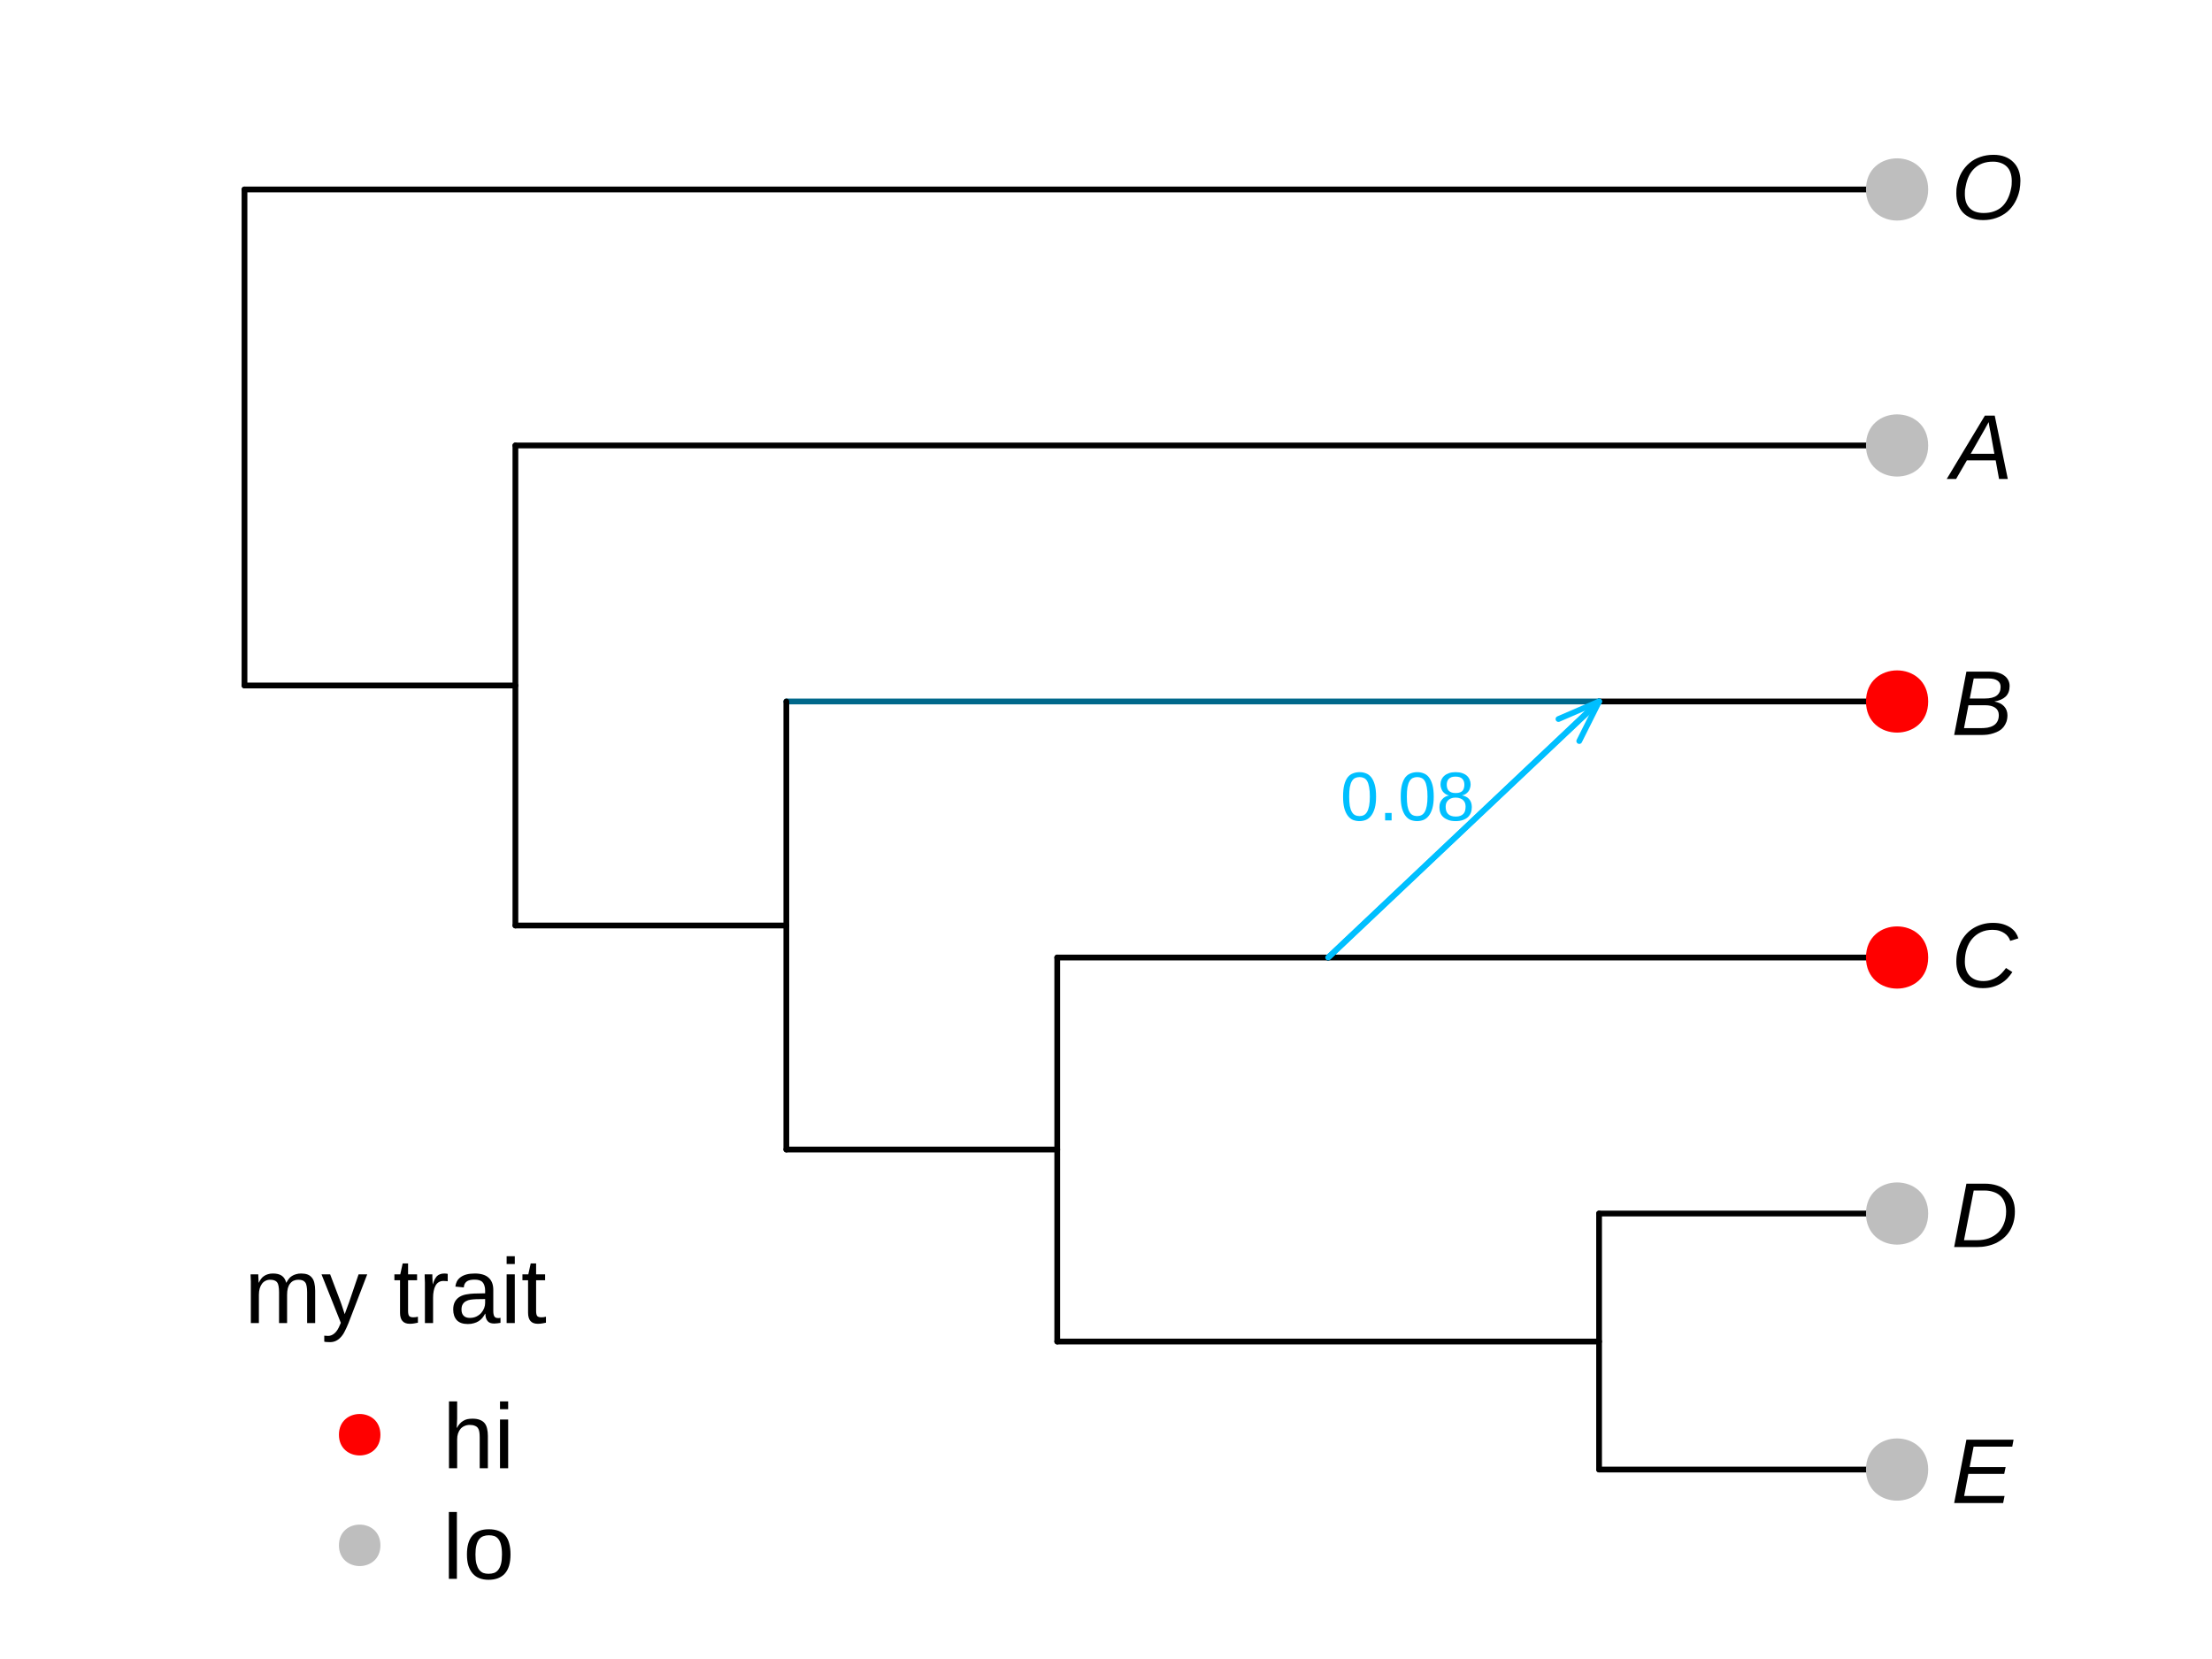
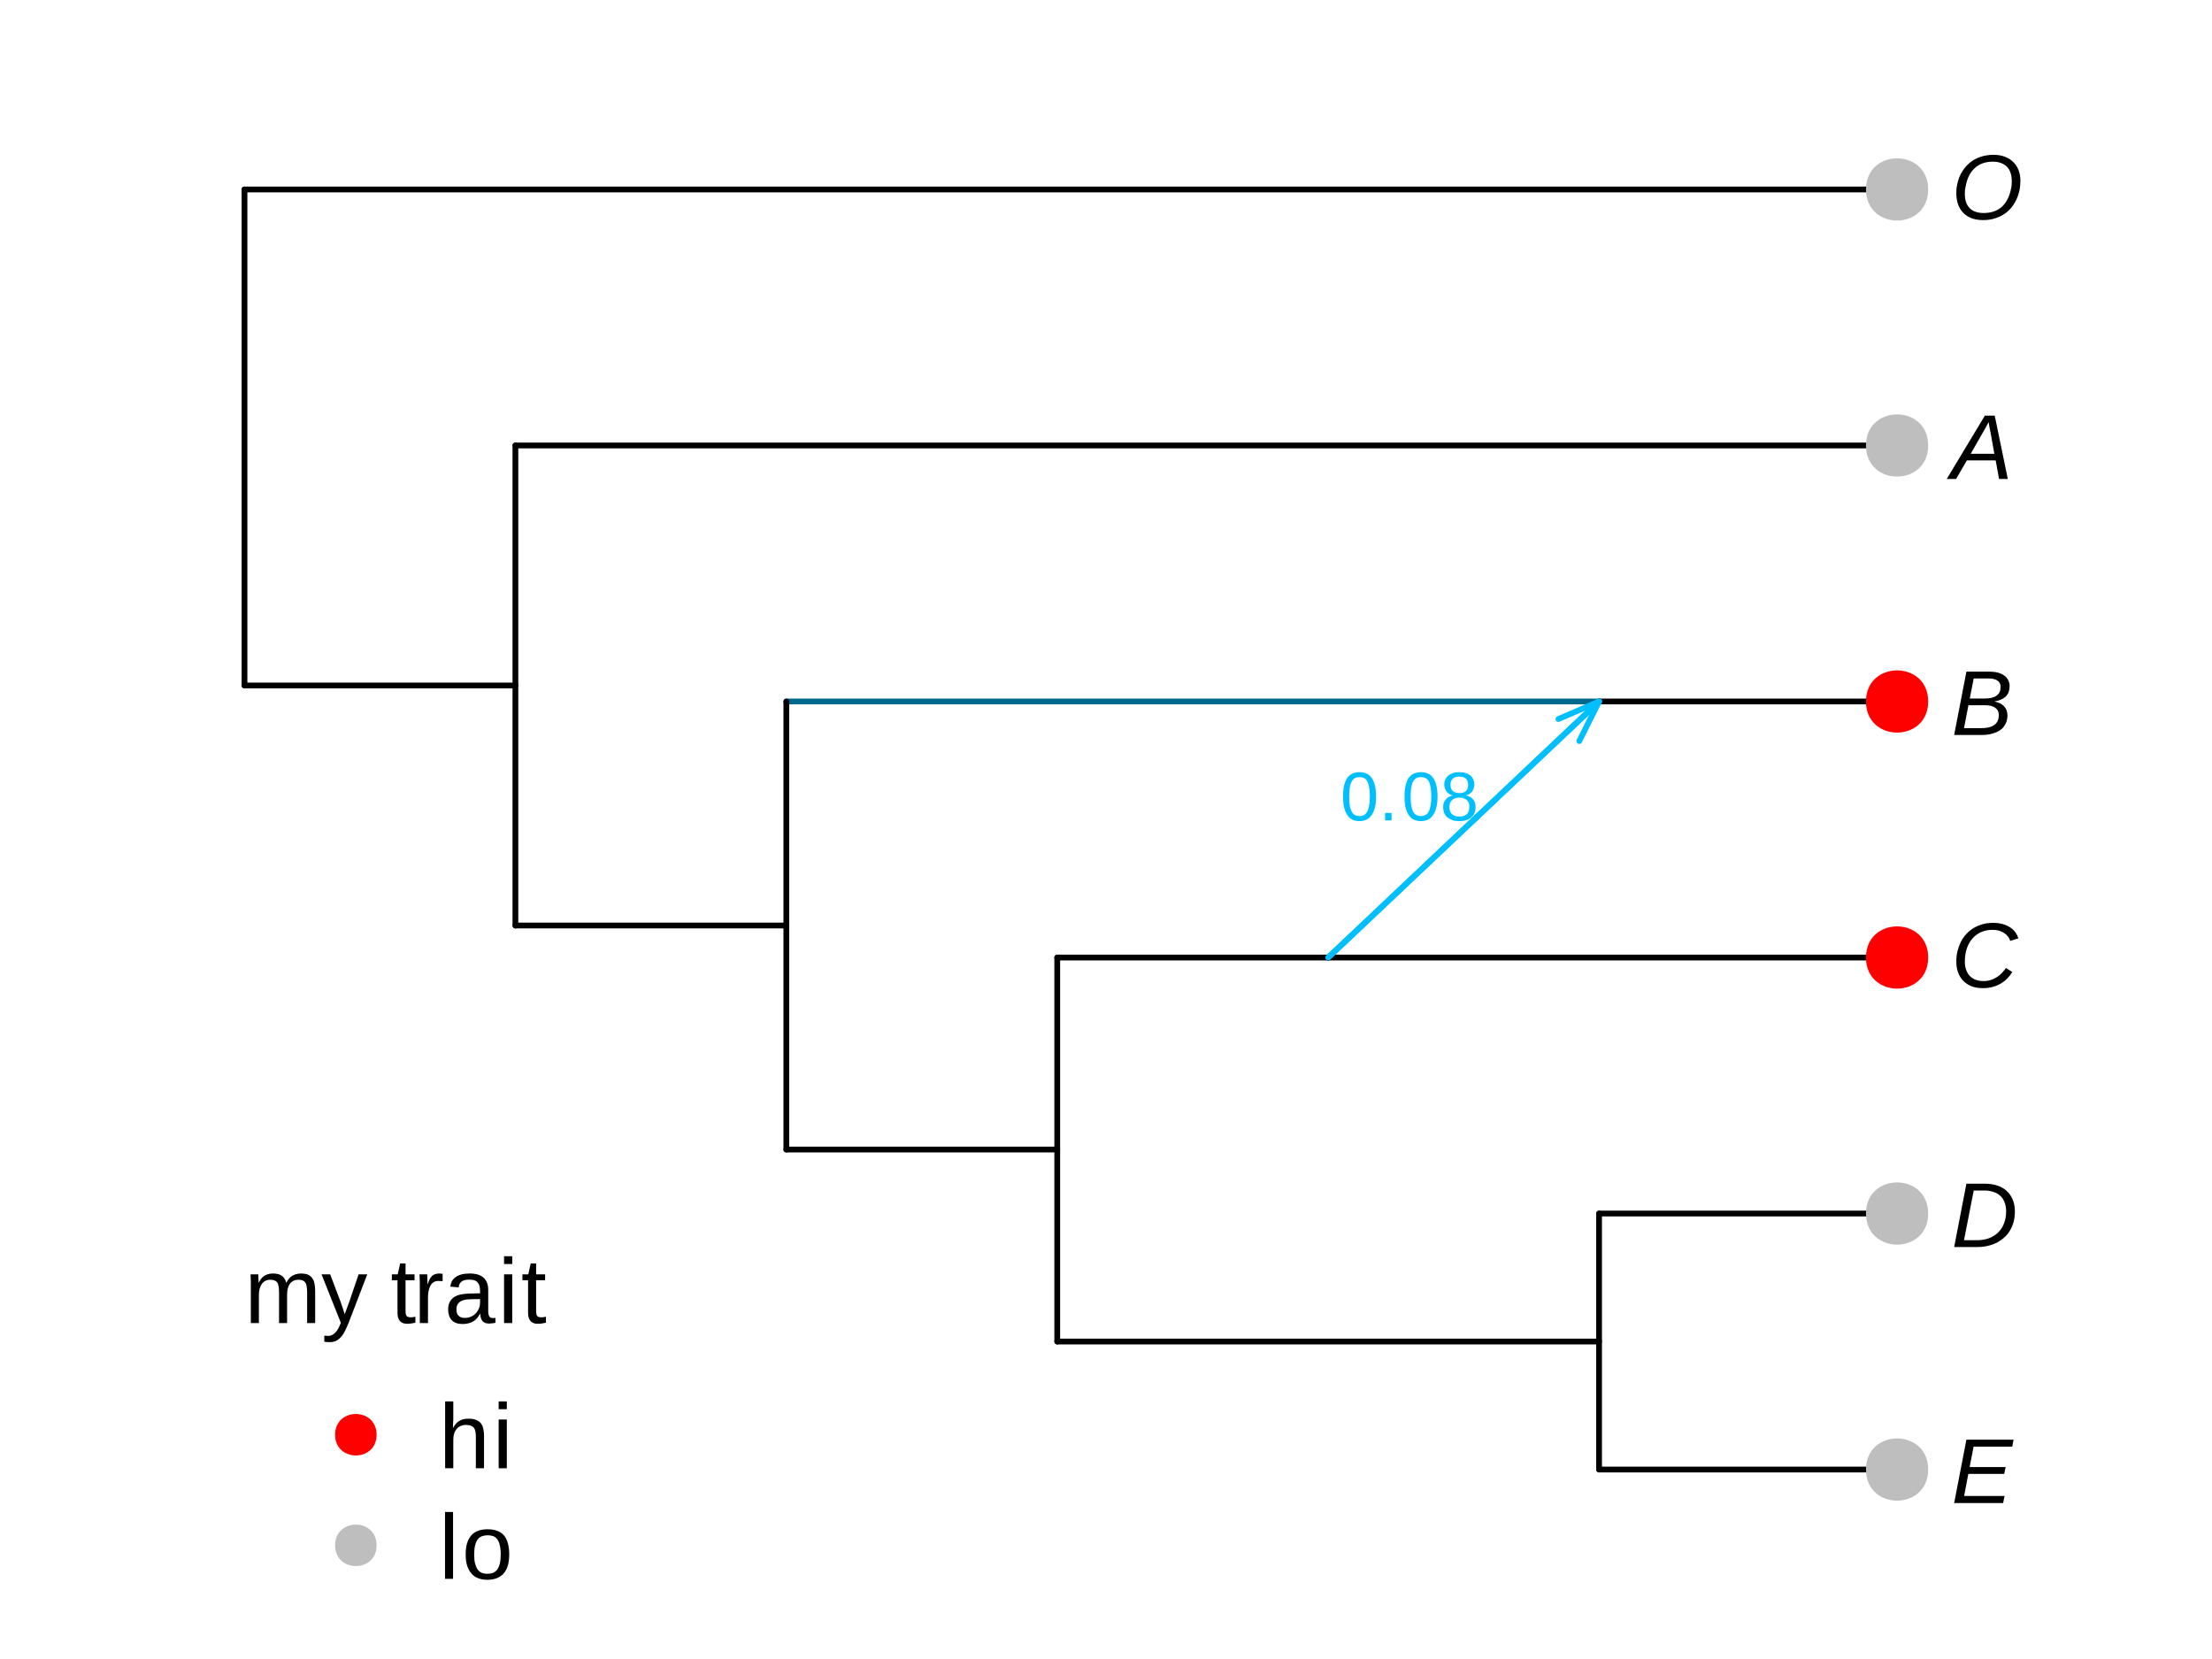
<svg xmlns="http://www.w3.org/2000/svg" xmlns:xlink="http://www.w3.org/1999/xlink" width="288pt" height="216pt" viewBox="0 0 288 216" version="1.1">
  <defs>
    <g>
      <symbol overflow="visible" id="glyph0-0">
        <path style="stroke:none;" d="M 0.406 0 L 0.406 -8 L 3.594 -8 L 3.594 0 Z M 0.797 -0.406 L 3.188 -0.406 L 3.188 -7.594 L 0.797 -7.594 Z M 0.797 -0.406 " />
      </symbol>
      <symbol overflow="visible" id="glyph0-1">
        <path style="stroke:none;" d="M 5.5 -8.375 C 6.062 -8.375 6.555 -8.289 6.984 -8.125 C 7.422 -7.957 7.785 -7.723 8.078 -7.422 C 8.379 -7.129 8.609 -6.773 8.766 -6.359 C 8.922 -5.941 9 -5.484 9 -4.984 C 9 -4.797 8.988 -4.598 8.969 -4.391 C 8.945 -4.18 8.922 -3.984 8.891 -3.797 C 8.766 -3.203 8.562 -2.66 8.281 -2.172 C 8.008 -1.691 7.672 -1.281 7.266 -0.938 C 6.859 -0.602 6.391 -0.344 5.859 -0.156 C 5.336 0.031 4.77 0.125 4.156 0.125 C 3.57 0.125 3.062 0.039 2.625 -0.125 C 2.188 -0.301 1.82 -0.539 1.531 -0.844 C 1.238 -1.156 1.02 -1.523 0.875 -1.953 C 0.727 -2.379 0.656 -2.848 0.656 -3.359 C 0.656 -3.535 0.66 -3.719 0.672 -3.906 C 0.691 -4.094 0.723 -4.285 0.766 -4.484 C 0.879 -5.066 1.07 -5.598 1.344 -6.078 C 1.625 -6.555 1.969 -6.969 2.375 -7.312 C 2.781 -7.656 3.242 -7.914 3.766 -8.094 C 4.297 -8.281 4.875 -8.375 5.5 -8.375 Z M 5.438 -7.484 C 4.926 -7.484 4.473 -7.41 4.078 -7.266 C 3.68 -7.117 3.332 -6.906 3.031 -6.625 C 2.738 -6.352 2.492 -6.02 2.297 -5.625 C 2.109 -5.238 1.969 -4.797 1.875 -4.297 C 1.832 -4.117 1.801 -3.945 1.781 -3.781 C 1.77 -3.613 1.766 -3.453 1.766 -3.297 C 1.766 -2.879 1.816 -2.516 1.922 -2.203 C 2.035 -1.891 2.195 -1.629 2.406 -1.422 C 2.613 -1.211 2.867 -1.055 3.172 -0.953 C 3.484 -0.848 3.828 -0.797 4.203 -0.797 C 4.723 -0.797 5.18 -0.867 5.578 -1.016 C 5.984 -1.16 6.332 -1.367 6.625 -1.641 C 6.914 -1.922 7.156 -2.254 7.344 -2.641 C 7.539 -3.035 7.688 -3.477 7.781 -3.969 C 7.82 -4.133 7.848 -4.301 7.859 -4.469 C 7.867 -4.645 7.875 -4.812 7.875 -4.969 C 7.875 -5.383 7.816 -5.75 7.703 -6.062 C 7.598 -6.375 7.438 -6.633 7.219 -6.844 C 7.008 -7.051 6.754 -7.207 6.453 -7.312 C 6.148 -7.426 5.812 -7.484 5.438 -7.484 Z M 5.438 -7.484 " />
      </symbol>
      <symbol overflow="visible" id="glyph0-2">
        <path style="stroke:none;" d="M 6.219 0 L 5.781 -2.422 L 2.031 -2.422 L 0.625 0 L -0.594 0 L 4.375 -8.25 L 5.656 -8.25 L 7.359 0 Z M 5.109 -6.062 C 5.078 -6.219 5.047 -6.367 5.016 -6.516 C 4.984 -6.672 4.957 -6.812 4.938 -6.938 C 4.914 -7.07 4.898 -7.18 4.891 -7.266 C 4.879 -7.348 4.867 -7.395 4.859 -7.406 C 4.859 -7.395 4.832 -7.344 4.781 -7.25 C 4.738 -7.164 4.68 -7.062 4.609 -6.938 C 4.535 -6.812 4.457 -6.672 4.375 -6.516 C 4.289 -6.359 4.203 -6.203 4.109 -6.047 L 2.531 -3.281 L 5.609 -3.281 Z M 5.109 -6.062 " />
      </symbol>
      <symbol overflow="visible" id="glyph0-3">
        <path style="stroke:none;" d="M 1.969 -8.25 L 4.953 -8.25 C 5.359 -8.25 5.723 -8.207 6.047 -8.125 C 6.379 -8.039 6.656 -7.914 6.875 -7.75 C 7.102 -7.594 7.281 -7.395 7.406 -7.156 C 7.531 -6.926 7.594 -6.664 7.594 -6.375 C 7.594 -5.801 7.426 -5.348 7.094 -5.016 C 6.758 -4.691 6.266 -4.473 5.609 -4.359 C 5.891 -4.305 6.133 -4.227 6.344 -4.125 C 6.551 -4.02 6.727 -3.891 6.875 -3.734 C 7.02 -3.578 7.129 -3.398 7.203 -3.203 C 7.273 -3.004 7.312 -2.797 7.312 -2.578 C 7.312 -2.254 7.266 -1.961 7.172 -1.703 C 7.078 -1.453 6.953 -1.227 6.797 -1.031 C 6.641 -0.844 6.453 -0.68 6.234 -0.547 C 6.016 -0.422 5.773 -0.316 5.516 -0.234 C 5.266 -0.148 5 -0.086 4.719 -0.047 C 4.438 -0.016 4.148 0 3.859 0 L 0.375 0 Z M 2.406 -4.75 L 4.344 -4.75 C 5.051 -4.75 5.57 -4.875 5.906 -5.125 C 6.25 -5.383 6.422 -5.766 6.422 -6.266 C 6.422 -6.629 6.285 -6.898 6.016 -7.078 C 5.754 -7.266 5.367 -7.359 4.859 -7.359 L 2.922 -7.359 Z M 1.656 -0.891 L 3.812 -0.891 C 4.113 -0.891 4.41 -0.91 4.703 -0.953 C 4.992 -1.004 5.25 -1.094 5.469 -1.219 C 5.688 -1.344 5.859 -1.516 5.984 -1.734 C 6.117 -1.953 6.188 -2.238 6.188 -2.594 C 6.188 -3.008 6.031 -3.328 5.719 -3.547 C 5.406 -3.766 4.961 -3.875 4.391 -3.875 L 2.234 -3.875 Z M 1.656 -0.891 " />
      </symbol>
      <symbol overflow="visible" id="glyph0-4">
        <path style="stroke:none;" d="M 7.953 -1.969 C 7.766 -1.688 7.551 -1.414 7.312 -1.156 C 7.07 -0.906 6.797 -0.688 6.484 -0.5 C 6.18 -0.312 5.832 -0.16 5.438 -0.047 C 5.051 0.066 4.609 0.125 4.109 0.125 C 3.523 0.125 3.016 0.035 2.578 -0.141 C 2.148 -0.328 1.789 -0.578 1.5 -0.891 C 1.219 -1.203 1.004 -1.566 0.859 -1.984 C 0.723 -2.398 0.656 -2.848 0.656 -3.328 C 0.656 -3.816 0.707 -4.281 0.812 -4.719 C 0.926 -5.156 1.078 -5.562 1.266 -5.938 C 1.461 -6.312 1.703 -6.648 1.984 -6.953 C 2.266 -7.254 2.582 -7.508 2.938 -7.719 C 3.289 -7.926 3.676 -8.086 4.094 -8.203 C 4.508 -8.316 4.953 -8.375 5.422 -8.375 C 5.93 -8.375 6.375 -8.316 6.75 -8.203 C 7.125 -8.086 7.445 -7.938 7.719 -7.75 C 7.988 -7.562 8.207 -7.348 8.375 -7.109 C 8.539 -6.867 8.66 -6.617 8.734 -6.359 L 7.672 -6.031 C 7.617 -6.219 7.531 -6.395 7.406 -6.562 C 7.281 -6.738 7.125 -6.891 6.938 -7.016 C 6.75 -7.148 6.523 -7.258 6.266 -7.344 C 6.004 -7.426 5.707 -7.469 5.375 -7.469 C 4.801 -7.469 4.289 -7.363 3.844 -7.156 C 3.395 -6.945 3.016 -6.656 2.703 -6.281 C 2.398 -5.914 2.164 -5.477 2 -4.969 C 1.844 -4.469 1.766 -3.914 1.766 -3.312 C 1.766 -2.945 1.816 -2.609 1.922 -2.297 C 2.023 -1.992 2.176 -1.727 2.375 -1.5 C 2.57 -1.281 2.82 -1.109 3.125 -0.984 C 3.426 -0.859 3.773 -0.797 4.172 -0.797 C 4.523 -0.797 4.848 -0.844 5.141 -0.938 C 5.43 -1.031 5.695 -1.156 5.938 -1.312 C 6.188 -1.469 6.406 -1.648 6.594 -1.859 C 6.789 -2.066 6.969 -2.281 7.125 -2.5 Z M 7.953 -1.969 " />
      </symbol>
      <symbol overflow="visible" id="glyph0-5">
        <path style="stroke:none;" d="M 4.359 -8.25 C 4.941 -8.25 5.473 -8.172 5.953 -8.016 C 6.43 -7.867 6.844 -7.641 7.188 -7.328 C 7.531 -7.023 7.797 -6.648 7.984 -6.203 C 8.18 -5.754 8.281 -5.234 8.281 -4.641 C 8.281 -4.117 8.219 -3.641 8.094 -3.203 C 7.969 -2.773 7.797 -2.391 7.578 -2.047 C 7.359 -1.703 7.094 -1.398 6.781 -1.141 C 6.477 -0.891 6.145 -0.676 5.781 -0.5 C 5.414 -0.332 5.031 -0.207 4.625 -0.125 C 4.219 -0.039 3.801 0 3.375 0 L 0.375 0 L 1.969 -8.25 Z M 1.656 -0.891 L 3.328 -0.891 C 3.898 -0.891 4.422 -0.973 4.891 -1.141 C 5.359 -1.316 5.758 -1.566 6.094 -1.891 C 6.426 -2.211 6.68 -2.602 6.859 -3.062 C 7.047 -3.531 7.141 -4.055 7.141 -4.641 C 7.141 -5.109 7.066 -5.516 6.922 -5.859 C 6.785 -6.203 6.594 -6.484 6.344 -6.703 C 6.094 -6.922 5.797 -7.082 5.453 -7.188 C 5.109 -7.301 4.738 -7.359 4.344 -7.359 L 2.922 -7.359 Z M 1.656 -0.891 " />
      </symbol>
      <symbol overflow="visible" id="glyph0-6">
        <path style="stroke:none;" d="M 0.375 0 L 1.969 -8.25 L 8.109 -8.25 L 7.938 -7.344 L 2.906 -7.344 L 2.391 -4.688 L 7.078 -4.688 L 6.891 -3.797 L 2.219 -3.797 L 1.672 -0.922 L 6.938 -0.922 L 6.75 0 Z M 0.375 0 " />
      </symbol>
      <symbol overflow="visible" id="glyph1-0">
        <path style="stroke:none;" d="M 0.406 0 L 0.406 -8 L 3.594 -8 L 3.594 0 Z M 0.797 -0.406 L 3.188 -0.406 L 3.188 -7.594 L 0.797 -7.594 Z M 0.797 -0.406 " />
      </symbol>
      <symbol overflow="visible" id="glyph1-1">
        <path style="stroke:none;" d="M 4.5 0 L 4.5 -4.016 C 4.5 -4.328 4.477 -4.586 4.438 -4.797 C 4.406 -5.004 4.344 -5.172 4.25 -5.297 C 4.156 -5.422 4.031 -5.508 3.875 -5.562 C 3.727 -5.613 3.551 -5.641 3.344 -5.641 C 3.113 -5.641 2.91 -5.594 2.734 -5.5 C 2.555 -5.414 2.406 -5.289 2.281 -5.125 C 2.156 -4.957 2.055 -4.754 1.984 -4.516 C 1.91 -4.273 1.875 -3.992 1.875 -3.672 L 1.875 0 L 0.828 0 L 0.828 -4.984 C 0.828 -5.117 0.828 -5.258 0.828 -5.406 C 0.828 -5.551 0.82 -5.688 0.812 -5.812 C 0.812 -5.945 0.805 -6.062 0.797 -6.156 C 0.797 -6.25 0.797 -6.312 0.797 -6.344 L 1.797 -6.344 C 1.797 -6.32 1.797 -6.266 1.797 -6.172 C 1.805 -6.086 1.812 -5.988 1.812 -5.875 C 1.82 -5.77 1.828 -5.66 1.828 -5.547 C 1.836 -5.43 1.844 -5.332 1.844 -5.25 L 1.859 -5.25 C 1.953 -5.438 2.051 -5.602 2.156 -5.75 C 2.27 -5.906 2.398 -6.031 2.547 -6.125 C 2.691 -6.227 2.859 -6.305 3.047 -6.359 C 3.234 -6.422 3.453 -6.453 3.703 -6.453 C 4.191 -6.453 4.57 -6.359 4.844 -6.172 C 5.125 -5.984 5.32 -5.676 5.438 -5.25 L 5.453 -5.25 C 5.547 -5.438 5.648 -5.602 5.766 -5.75 C 5.879 -5.906 6.016 -6.031 6.172 -6.125 C 6.328 -6.227 6.504 -6.305 6.703 -6.359 C 6.898 -6.422 7.125 -6.453 7.375 -6.453 C 7.695 -6.453 7.973 -6.41 8.203 -6.328 C 8.43 -6.242 8.617 -6.109 8.766 -5.922 C 8.922 -5.742 9.031 -5.516 9.094 -5.234 C 9.164 -4.953 9.203 -4.613 9.203 -4.219 L 9.203 0 L 8.156 0 L 8.156 -4.016 C 8.156 -4.328 8.133 -4.586 8.094 -4.797 C 8.062 -5.004 8 -5.172 7.906 -5.297 C 7.812 -5.422 7.691 -5.508 7.547 -5.562 C 7.398 -5.613 7.219 -5.641 7 -5.641 C 6.781 -5.641 6.578 -5.598 6.391 -5.516 C 6.211 -5.43 6.062 -5.305 5.938 -5.141 C 5.812 -4.984 5.711 -4.781 5.641 -4.531 C 5.578 -4.281 5.547 -3.992 5.547 -3.672 L 5.547 0 Z M 4.5 0 " />
      </symbol>
      <symbol overflow="visible" id="glyph1-2">
        <path style="stroke:none;" d="M 3.547 0 C 3.391 0.383 3.234 0.727 3.078 1.031 C 2.93 1.344 2.758 1.602 2.562 1.812 C 2.375 2.031 2.16 2.195 1.922 2.312 C 1.691 2.426 1.426 2.484 1.125 2.484 C 0.988 2.484 0.863 2.477 0.75 2.469 C 0.633 2.469 0.516 2.453 0.391 2.422 L 0.391 1.641 C 0.461 1.648 0.547 1.656 0.641 1.656 C 0.734 1.664 0.816 1.672 0.891 1.672 C 1.191 1.672 1.473 1.555 1.734 1.328 C 2.004 1.098 2.238 0.727 2.438 0.219 L 2.547 -0.031 L 0.031 -6.344 L 1.156 -6.344 L 2.484 -2.844 C 2.523 -2.727 2.578 -2.582 2.641 -2.406 C 2.703 -2.238 2.758 -2.066 2.812 -1.891 C 2.875 -1.711 2.926 -1.551 2.969 -1.406 C 3.02 -1.27 3.051 -1.188 3.062 -1.156 C 3.07 -1.195 3.098 -1.281 3.141 -1.406 C 3.191 -1.531 3.242 -1.672 3.297 -1.828 C 3.359 -1.984 3.414 -2.141 3.469 -2.297 C 3.531 -2.461 3.582 -2.602 3.625 -2.719 L 4.859 -6.344 L 5.984 -6.344 Z M 3.547 0 " />
      </symbol>
      <symbol overflow="visible" id="glyph1-3">
        <path style="stroke:none;" d="" />
      </symbol>
      <symbol overflow="visible" id="glyph1-4">
        <path style="stroke:none;" d="M 3.25 -0.047 C 3.082 -0.004 2.914 0.023 2.75 0.047 C 2.594 0.078 2.406 0.094 2.188 0.094 C 1.344 0.094 0.922 -0.383 0.922 -1.344 L 0.922 -5.578 L 0.188 -5.578 L 0.188 -6.344 L 0.953 -6.344 L 1.266 -7.766 L 1.969 -7.766 L 1.969 -6.344 L 3.141 -6.344 L 3.141 -5.578 L 1.969 -5.578 L 1.969 -1.578 C 1.969 -1.266 2.016 -1.047 2.109 -0.922 C 2.211 -0.805 2.391 -0.75 2.641 -0.75 C 2.742 -0.75 2.844 -0.754 2.938 -0.766 C 3.031 -0.785 3.133 -0.805 3.25 -0.828 Z M 3.25 -0.047 " />
      </symbol>
      <symbol overflow="visible" id="glyph1-5">
        <path style="stroke:none;" d="M 0.828 0 L 0.828 -4.859 C 0.828 -4.992 0.828 -5.129 0.828 -5.266 C 0.828 -5.41 0.82 -5.547 0.812 -5.672 C 0.812 -5.797 0.805 -5.914 0.797 -6.031 C 0.797 -6.145 0.797 -6.25 0.797 -6.344 L 1.797 -6.344 C 1.797 -6.25 1.797 -6.145 1.797 -6.031 C 1.805 -5.914 1.812 -5.797 1.812 -5.672 C 1.82 -5.555 1.828 -5.441 1.828 -5.328 C 1.836 -5.211 1.844 -5.117 1.844 -5.047 L 1.859 -5.047 C 1.93 -5.285 2.008 -5.492 2.094 -5.672 C 2.188 -5.848 2.285 -5.992 2.391 -6.109 C 2.504 -6.223 2.641 -6.305 2.797 -6.359 C 2.953 -6.422 3.145 -6.453 3.375 -6.453 C 3.457 -6.453 3.535 -6.445 3.609 -6.438 C 3.691 -6.426 3.754 -6.414 3.797 -6.406 L 3.797 -5.438 C 3.723 -5.457 3.641 -5.469 3.547 -5.469 C 3.453 -5.477 3.348 -5.484 3.234 -5.484 C 2.992 -5.484 2.785 -5.426 2.609 -5.312 C 2.441 -5.207 2.305 -5.055 2.203 -4.859 C 2.098 -4.672 2.02 -4.441 1.969 -4.172 C 1.914 -3.91 1.891 -3.625 1.891 -3.312 L 1.891 0 Z M 0.828 0 " />
      </symbol>
      <symbol overflow="visible" id="glyph1-6">
        <path style="stroke:none;" d="M 2.422 0.125 C 1.785 0.125 1.305 -0.039 0.984 -0.375 C 0.672 -0.719 0.516 -1.18 0.516 -1.766 C 0.516 -2.18 0.594 -2.523 0.75 -2.797 C 0.906 -3.066 1.109 -3.273 1.359 -3.422 C 1.617 -3.578 1.91 -3.68 2.234 -3.734 C 2.566 -3.797 2.906 -3.832 3.25 -3.844 L 4.672 -3.875 L 4.672 -4.219 C 4.672 -4.477 4.641 -4.695 4.578 -4.875 C 4.523 -5.062 4.441 -5.211 4.328 -5.328 C 4.223 -5.441 4.082 -5.523 3.906 -5.578 C 3.738 -5.629 3.539 -5.656 3.312 -5.656 C 3.102 -5.656 2.914 -5.641 2.75 -5.609 C 2.594 -5.578 2.453 -5.523 2.328 -5.453 C 2.211 -5.379 2.113 -5.273 2.031 -5.141 C 1.957 -5.016 1.91 -4.848 1.891 -4.641 L 0.797 -4.75 C 0.828 -5 0.895 -5.227 1 -5.438 C 1.113 -5.645 1.27 -5.82 1.469 -5.969 C 1.676 -6.125 1.93 -6.242 2.234 -6.328 C 2.535 -6.41 2.898 -6.453 3.328 -6.453 C 4.129 -6.453 4.727 -6.27 5.125 -5.906 C 5.531 -5.539 5.734 -5.016 5.734 -4.328 L 5.734 -1.594 C 5.734 -1.281 5.773 -1.047 5.859 -0.891 C 5.941 -0.734 6.098 -0.656 6.328 -0.656 C 6.391 -0.656 6.445 -0.656 6.5 -0.656 C 6.562 -0.664 6.617 -0.676 6.672 -0.688 L 6.672 -0.031 C 6.535 0 6.398 0.02 6.266 0.031 C 6.141 0.051 6.004 0.062 5.859 0.062 C 5.66 0.062 5.488 0.035 5.344 -0.016 C 5.207 -0.066 5.094 -0.145 5 -0.25 C 4.906 -0.363 4.832 -0.5 4.781 -0.656 C 4.738 -0.812 4.711 -1 4.703 -1.219 L 4.672 -1.219 C 4.555 -1.008 4.43 -0.82 4.297 -0.656 C 4.16 -0.5 4.004 -0.363 3.828 -0.25 C 3.648 -0.133 3.445 -0.047 3.219 0.016 C 2.988 0.086 2.723 0.125 2.422 0.125 Z M 2.672 -0.672 C 3.004 -0.672 3.297 -0.734 3.547 -0.859 C 3.797 -0.984 4.004 -1.141 4.172 -1.328 C 4.336 -1.523 4.461 -1.734 4.547 -1.953 C 4.629 -2.18 4.672 -2.398 4.672 -2.609 L 4.672 -3.125 L 3.516 -3.109 C 3.254 -3.098 3.008 -3.078 2.781 -3.047 C 2.551 -3.016 2.348 -2.945 2.172 -2.844 C 1.992 -2.75 1.852 -2.613 1.75 -2.438 C 1.645 -2.27 1.594 -2.039 1.594 -1.75 C 1.594 -1.406 1.688 -1.141 1.875 -0.953 C 2.062 -0.766 2.328 -0.672 2.672 -0.672 Z M 2.672 -0.672 " />
      </symbol>
      <symbol overflow="visible" id="glyph1-7">
        <path style="stroke:none;" d="M 0.797 -7.688 L 0.797 -8.703 L 1.859 -8.703 L 1.859 -7.688 Z M 0.797 0 L 0.797 -6.344 L 1.859 -6.344 L 1.859 0 Z M 0.797 0 " />
      </symbol>
      <symbol overflow="visible" id="glyph1-8">
        <path style="stroke:none;" d="M 1.859 -5.25 C 1.973 -5.469 2.098 -5.648 2.234 -5.797 C 2.367 -5.953 2.52 -6.078 2.688 -6.172 C 2.852 -6.273 3.031 -6.348 3.219 -6.391 C 3.414 -6.43 3.641 -6.453 3.891 -6.453 C 4.297 -6.453 4.629 -6.395 4.891 -6.281 C 5.148 -6.176 5.352 -6.023 5.5 -5.828 C 5.645 -5.629 5.742 -5.395 5.797 -5.125 C 5.859 -4.852 5.891 -4.551 5.891 -4.219 L 5.891 0 L 4.828 0 L 4.828 -4.016 C 4.828 -4.285 4.812 -4.52 4.781 -4.719 C 4.75 -4.926 4.688 -5.098 4.594 -5.234 C 4.5 -5.367 4.363 -5.469 4.188 -5.531 C 4.02 -5.602 3.801 -5.641 3.531 -5.641 C 3.281 -5.641 3.051 -5.594 2.844 -5.5 C 2.645 -5.414 2.473 -5.289 2.328 -5.125 C 2.191 -4.957 2.082 -4.754 2 -4.516 C 1.926 -4.285 1.891 -4.023 1.891 -3.734 L 1.891 0 L 0.828 0 L 0.828 -8.703 L 1.891 -8.703 L 1.891 -6.438 C 1.891 -6.301 1.883 -6.172 1.875 -6.047 C 1.875 -5.922 1.867 -5.801 1.859 -5.688 C 1.859 -5.582 1.852 -5.488 1.844 -5.406 C 1.844 -5.332 1.844 -5.281 1.844 -5.25 Z M 1.859 -5.25 " />
      </symbol>
      <symbol overflow="visible" id="glyph1-9">
        <path style="stroke:none;" d="M 0.812 0 L 0.812 -8.703 L 1.859 -8.703 L 1.859 0 Z M 0.812 0 " />
      </symbol>
      <symbol overflow="visible" id="glyph1-10">
        <path style="stroke:none;" d="M 6.172 -3.172 C 6.172 -2.066 5.926 -1.238 5.438 -0.688 C 4.945 -0.145 4.238 0.125 3.312 0.125 C 2.875 0.125 2.477 0.055 2.125 -0.078 C 1.781 -0.211 1.488 -0.414 1.25 -0.688 C 1.008 -0.969 0.82 -1.312 0.688 -1.719 C 0.562 -2.133 0.5 -2.617 0.5 -3.172 C 0.5 -5.359 1.445 -6.453 3.344 -6.453 C 3.832 -6.453 4.254 -6.383 4.609 -6.25 C 4.973 -6.113 5.27 -5.91 5.5 -5.641 C 5.727 -5.367 5.895 -5.023 6 -4.609 C 6.113 -4.203 6.172 -3.723 6.172 -3.172 Z M 5.062 -3.172 C 5.062 -3.672 5.02 -4.078 4.938 -4.391 C 4.863 -4.711 4.754 -4.969 4.609 -5.156 C 4.461 -5.352 4.285 -5.488 4.078 -5.562 C 3.867 -5.633 3.629 -5.672 3.359 -5.672 C 3.086 -5.672 2.844 -5.629 2.625 -5.547 C 2.414 -5.473 2.234 -5.336 2.078 -5.141 C 1.93 -4.953 1.816 -4.695 1.734 -4.375 C 1.648 -4.051 1.609 -3.648 1.609 -3.172 C 1.609 -2.68 1.648 -2.273 1.734 -1.953 C 1.828 -1.629 1.945 -1.367 2.094 -1.172 C 2.25 -0.984 2.426 -0.848 2.625 -0.766 C 2.832 -0.691 3.055 -0.656 3.297 -0.656 C 3.566 -0.656 3.812 -0.691 4.031 -0.766 C 4.25 -0.848 4.43 -0.984 4.578 -1.172 C 4.734 -1.367 4.852 -1.629 4.938 -1.953 C 5.02 -2.273 5.062 -2.68 5.062 -3.172 Z M 5.062 -3.172 " />
      </symbol>
      <symbol overflow="visible" id="glyph2-0">
        <path style="stroke:none;" d="M 0.297 0 L 0.297 -6 L 2.688 -6 L 2.688 0 Z M 0.594 -0.297 L 2.391 -0.297 L 2.391 -5.703 L 0.594 -5.703 Z M 0.594 -0.297 " />
      </symbol>
      <symbol overflow="visible" id="glyph2-1">
        <path style="stroke:none;" d="M 4.656 -3.094 C 4.656 -2.5 4.598 -2 4.484 -1.594 C 4.367 -1.188 4.211 -0.859 4.016 -0.609 C 3.828 -0.359 3.598 -0.176 3.328 -0.062 C 3.066 0.039 2.785 0.094 2.484 0.094 C 2.191 0.094 1.91 0.039 1.641 -0.062 C 1.379 -0.176 1.156 -0.359 0.969 -0.609 C 0.781 -0.859 0.629 -1.188 0.516 -1.594 C 0.41 -2 0.359 -2.5 0.359 -3.094 C 0.359 -3.719 0.41 -4.234 0.516 -4.641 C 0.629 -5.055 0.781 -5.383 0.969 -5.625 C 1.164 -5.863 1.395 -6.031 1.656 -6.125 C 1.914 -6.227 2.203 -6.281 2.516 -6.281 C 2.816 -6.281 3.094 -6.227 3.344 -6.125 C 3.602 -6.031 3.828 -5.863 4.016 -5.625 C 4.211 -5.383 4.367 -5.055 4.484 -4.641 C 4.598 -4.234 4.656 -3.719 4.656 -3.094 Z M 3.844 -3.094 C 3.844 -3.594 3.812 -4.004 3.75 -4.328 C 3.695 -4.648 3.613 -4.91 3.5 -5.109 C 3.383 -5.305 3.242 -5.441 3.078 -5.516 C 2.91 -5.598 2.723 -5.641 2.516 -5.641 C 2.297 -5.641 2.098 -5.598 1.922 -5.516 C 1.754 -5.43 1.613 -5.289 1.5 -5.094 C 1.383 -4.906 1.297 -4.645 1.234 -4.312 C 1.18 -3.988 1.156 -3.582 1.156 -3.094 C 1.156 -2.625 1.18 -2.223 1.234 -1.891 C 1.297 -1.566 1.383 -1.305 1.5 -1.109 C 1.613 -0.91 1.754 -0.77 1.922 -0.688 C 2.098 -0.602 2.289 -0.562 2.5 -0.562 C 2.707 -0.562 2.895 -0.602 3.062 -0.688 C 3.227 -0.77 3.367 -0.91 3.484 -1.109 C 3.598 -1.305 3.688 -1.566 3.75 -1.891 C 3.812 -2.223 3.844 -2.625 3.844 -3.094 Z M 3.844 -3.094 " />
      </symbol>
      <symbol overflow="visible" id="glyph2-2">
        <path style="stroke:none;" d="M 0.828 0 L 0.828 -0.969 L 1.672 -0.969 L 1.672 0 Z M 0.828 0 " />
      </symbol>
      <symbol overflow="visible" id="glyph2-3">
        <path style="stroke:none;" d="M 4.609 -1.734 C 4.609 -1.461 4.566 -1.219 4.484 -1 C 4.398 -0.781 4.27 -0.586 4.094 -0.422 C 3.926 -0.266 3.707 -0.141 3.438 -0.047 C 3.176 0.047 2.863 0.094 2.5 0.094 C 2.133 0.094 1.82 0.047 1.562 -0.047 C 1.301 -0.141 1.082 -0.266 0.906 -0.422 C 0.727 -0.578 0.598 -0.766 0.516 -0.984 C 0.43 -1.211 0.391 -1.457 0.391 -1.719 C 0.391 -1.945 0.422 -2.145 0.484 -2.312 C 0.555 -2.488 0.648 -2.641 0.766 -2.766 C 0.879 -2.898 1.008 -3.004 1.156 -3.078 C 1.312 -3.16 1.469 -3.211 1.625 -3.234 L 1.625 -3.25 C 1.445 -3.289 1.289 -3.359 1.156 -3.453 C 1.02 -3.547 0.906 -3.656 0.812 -3.781 C 0.727 -3.906 0.66 -4.047 0.609 -4.203 C 0.555 -4.359 0.531 -4.523 0.531 -4.703 C 0.531 -4.91 0.57 -5.109 0.656 -5.297 C 0.738 -5.492 0.863 -5.664 1.031 -5.812 C 1.195 -5.957 1.398 -6.07 1.641 -6.156 C 1.891 -6.238 2.172 -6.281 2.484 -6.281 C 2.828 -6.281 3.117 -6.238 3.359 -6.156 C 3.609 -6.07 3.812 -5.957 3.969 -5.812 C 4.133 -5.664 4.254 -5.492 4.328 -5.297 C 4.41 -5.109 4.453 -4.906 4.453 -4.688 C 4.453 -4.52 4.426 -4.359 4.375 -4.203 C 4.332 -4.047 4.266 -3.906 4.172 -3.781 C 4.078 -3.656 3.961 -3.547 3.828 -3.453 C 3.691 -3.359 3.535 -3.297 3.359 -3.266 L 3.359 -3.25 C 3.535 -3.219 3.703 -3.16 3.859 -3.078 C 4.016 -3.004 4.145 -2.906 4.25 -2.781 C 4.363 -2.656 4.453 -2.504 4.516 -2.328 C 4.578 -2.148 4.609 -1.953 4.609 -1.734 Z M 3.641 -4.641 C 3.641 -4.797 3.617 -4.938 3.578 -5.062 C 3.535 -5.195 3.469 -5.312 3.375 -5.406 C 3.289 -5.5 3.176 -5.57 3.031 -5.625 C 2.883 -5.676 2.703 -5.703 2.484 -5.703 C 2.273 -5.703 2.098 -5.676 1.953 -5.625 C 1.816 -5.57 1.703 -5.5 1.609 -5.406 C 1.516 -5.312 1.445 -5.195 1.406 -5.062 C 1.363 -4.938 1.344 -4.797 1.344 -4.641 C 1.344 -4.516 1.359 -4.391 1.391 -4.266 C 1.422 -4.141 1.477 -4.02 1.562 -3.906 C 1.656 -3.801 1.773 -3.719 1.922 -3.656 C 2.066 -3.594 2.258 -3.562 2.5 -3.562 C 2.75 -3.562 2.945 -3.594 3.094 -3.656 C 3.25 -3.719 3.363 -3.801 3.438 -3.906 C 3.52 -4.02 3.57 -4.141 3.594 -4.266 C 3.625 -4.391 3.641 -4.516 3.641 -4.641 Z M 3.797 -1.797 C 3.797 -1.953 3.773 -2.098 3.734 -2.234 C 3.691 -2.367 3.617 -2.488 3.516 -2.594 C 3.422 -2.707 3.285 -2.797 3.109 -2.859 C 2.941 -2.93 2.734 -2.969 2.484 -2.969 C 2.254 -2.969 2.055 -2.93 1.891 -2.859 C 1.734 -2.797 1.602 -2.707 1.5 -2.594 C 1.395 -2.488 1.316 -2.363 1.266 -2.219 C 1.223 -2.082 1.203 -1.938 1.203 -1.781 C 1.203 -1.594 1.223 -1.422 1.266 -1.266 C 1.316 -1.109 1.395 -0.973 1.5 -0.859 C 1.602 -0.742 1.738 -0.656 1.906 -0.594 C 2.07 -0.531 2.273 -0.5 2.516 -0.5 C 2.754 -0.5 2.953 -0.531 3.109 -0.594 C 3.273 -0.656 3.41 -0.742 3.516 -0.859 C 3.617 -0.973 3.691 -1.109 3.734 -1.266 C 3.773 -1.422 3.797 -1.598 3.797 -1.797 Z M 3.797 -1.797 " />
      </symbol>
    </g>
  </defs>
  <g id="surface101">
    <rect x="0" y="0" width="288" height="216" style="fill:rgb(100%,100%,100%);fill-opacity:1;stroke:none;" />
    <path style="fill:none;stroke-width:0.75;stroke-linecap:round;stroke-linejoin:round;stroke:rgb(0%,0%,0%);stroke-opacity:1;stroke-miterlimit:10;" d="M 31.832 24.668 L 243.473 24.668 " />
    <path style="fill:none;stroke-width:0.75;stroke-linecap:round;stroke-linejoin:round;stroke:rgb(0%,0%,0%);stroke-opacity:1;stroke-miterlimit:10;" d="M 67.105 58 L 243.473 58 " />
    <path style="fill:none;stroke-width:0.75;stroke-linecap:round;stroke-linejoin:round;stroke:rgb(0%,0%,0%);stroke-opacity:1;stroke-miterlimit:10;" d="M 208.199 91.332 L 243.473 91.332 " />
    <path style="fill:none;stroke-width:0.75;stroke-linecap:round;stroke-linejoin:round;stroke:rgb(0%,40.784%,54.51%);stroke-opacity:1;stroke-miterlimit:10;" d="M 102.379 91.332 L 208.199 91.332 " />
    <path style="fill:none;stroke-width:0.75;stroke-linecap:round;stroke-linejoin:round;stroke:rgb(0%,0%,0%);stroke-opacity:1;stroke-miterlimit:10;" d="M 172.926 124.668 L 243.473 124.668 " />
    <path style="fill:none;stroke-width:0.75;stroke-linecap:round;stroke-linejoin:round;stroke:rgb(0%,74.902%,100%);stroke-opacity:1;stroke-miterlimit:10;" d="M 172.926 124.668 L 208.199 91.332 " />
    <path style="fill:none;stroke-width:0.75;stroke-linecap:round;stroke-linejoin:round;stroke:rgb(0%,0%,0%);stroke-opacity:1;stroke-miterlimit:10;" d="M 137.652 124.668 L 172.926 124.668 " />
    <path style="fill:none;stroke-width:0.75;stroke-linecap:round;stroke-linejoin:round;stroke:rgb(0%,0%,0%);stroke-opacity:1;stroke-miterlimit:10;" d="M 208.199 158 L 243.473 158 " />
    <path style="fill:none;stroke-width:0.75;stroke-linecap:round;stroke-linejoin:round;stroke:rgb(0%,0%,0%);stroke-opacity:1;stroke-miterlimit:10;" d="M 208.199 191.332 L 243.473 191.332 " />
    <path style="fill:none;stroke-width:0.75;stroke-linecap:round;stroke-linejoin:round;stroke:rgb(0%,0%,0%);stroke-opacity:1;stroke-miterlimit:10;" d="M 137.652 174.668 L 208.199 174.668 " />
    <path style="fill:none;stroke-width:0.75;stroke-linecap:round;stroke-linejoin:round;stroke:rgb(0%,0%,0%);stroke-opacity:1;stroke-miterlimit:10;" d="M 102.379 149.668 L 137.652 149.668 " />
    <path style="fill:none;stroke-width:0.75;stroke-linecap:round;stroke-linejoin:round;stroke:rgb(0%,0%,0%);stroke-opacity:1;stroke-miterlimit:10;" d="M 67.105 120.5 L 102.379 120.5 " />
    <path style="fill:none;stroke-width:0.75;stroke-linecap:round;stroke-linejoin:round;stroke:rgb(0%,0%,0%);stroke-opacity:1;stroke-miterlimit:10;" d="M 31.832 89.25 L 67.105 89.25 " />
    <path style="fill:none;stroke-width:0.75;stroke-linecap:round;stroke-linejoin:round;stroke:rgb(0%,0%,0%);stroke-opacity:1;stroke-miterlimit:10;" d="M 208.199 91.332 L 208.199 91.332 " />
    <path style="fill:none;stroke-width:0.75;stroke-linecap:round;stroke-linejoin:round;stroke:rgb(0%,0%,0%);stroke-opacity:1;stroke-miterlimit:10;" d="M 172.926 124.668 L 172.926 124.668 " />
    <path style="fill:none;stroke-width:0.75;stroke-linecap:round;stroke-linejoin:round;stroke:rgb(0%,0%,0%);stroke-opacity:1;stroke-miterlimit:10;" d="M 208.199 191.332 L 208.199 158 " />
    <path style="fill:none;stroke-width:0.75;stroke-linecap:round;stroke-linejoin:round;stroke:rgb(0%,0%,0%);stroke-opacity:1;stroke-miterlimit:10;" d="M 137.652 174.668 L 137.652 124.668 " />
    <path style="fill:none;stroke-width:0.75;stroke-linecap:round;stroke-linejoin:round;stroke:rgb(0%,0%,0%);stroke-opacity:1;stroke-miterlimit:10;" d="M 102.379 149.668 L 102.379 91.332 " />
    <path style="fill:none;stroke-width:0.75;stroke-linecap:round;stroke-linejoin:round;stroke:rgb(0%,0%,0%);stroke-opacity:1;stroke-miterlimit:10;" d="M 67.105 120.5 L 67.105 58 " />
    <path style="fill:none;stroke-width:0.75;stroke-linecap:round;stroke-linejoin:round;stroke:rgb(0%,0%,0%);stroke-opacity:1;stroke-miterlimit:10;" d="M 31.832 89.25 L 31.832 24.668 " />
    <g style="fill:rgb(0%,0%,0%);fill-opacity:1;">
      <use xlink:href="#glyph0-1" x="254.055" y="28.531" />
    </g>
    <g style="fill:rgb(0%,0%,0%);fill-opacity:1;">
      <use xlink:href="#glyph0-2" x="254.055" y="62.363" />
    </g>
    <g style="fill:rgb(0%,0%,0%);fill-opacity:1;">
      <use xlink:href="#glyph0-3" x="254.055" y="95.695" />
    </g>
    <g style="fill:rgb(0%,0%,0%);fill-opacity:1;">
      <use xlink:href="#glyph0-4" x="254.055" y="128.531" />
    </g>
    <g style="fill:rgb(0%,0%,0%);fill-opacity:1;">
      <use xlink:href="#glyph0-5" x="254.055" y="162.363" />
    </g>
    <g style="fill:rgb(0%,0%,0%);fill-opacity:1;">
      <use xlink:href="#glyph0-6" x="254.055" y="195.695" />
    </g>
    <path style=" stroke:none;fill-rule:nonzero;fill:rgb(74.51%,74.51%,74.51%);fill-opacity:1;" d="M 251.047 24.668 C 251.047 30.066 242.949 30.066 242.949 24.668 C 242.949 19.266 251.047 19.266 251.047 24.668 " />
    <path style=" stroke:none;fill-rule:nonzero;fill:rgb(74.51%,74.51%,74.51%);fill-opacity:1;" d="M 251.047 58 C 251.047 63.398 242.949 63.398 242.949 58 C 242.949 52.602 251.047 52.602 251.047 58 " />
    <path style=" stroke:none;fill-rule:nonzero;fill:rgb(100%,0%,0%);fill-opacity:1;" d="M 251.047 91.332 C 251.047 96.734 242.949 96.734 242.949 91.332 C 242.949 85.934 251.047 85.934 251.047 91.332 " />
    <path style=" stroke:none;fill-rule:nonzero;fill:rgb(100%,0%,0%);fill-opacity:1;" d="M 251.047 124.668 C 251.047 130.066 242.949 130.066 242.949 124.668 C 242.949 119.266 251.047 119.266 251.047 124.668 " />
    <path style=" stroke:none;fill-rule:nonzero;fill:rgb(74.51%,74.51%,74.51%);fill-opacity:1;" d="M 251.047 158 C 251.047 163.398 242.949 163.398 242.949 158 C 242.949 152.602 251.047 152.602 251.047 158 " />
    <path style=" stroke:none;fill-rule:nonzero;fill:rgb(74.51%,74.51%,74.51%);fill-opacity:1;" d="M 251.047 191.332 C 251.047 196.734 242.949 196.734 242.949 191.332 C 242.949 185.934 251.047 185.934 251.047 191.332 " />
-     <path style=" stroke:none;fill-rule:nonzero;fill:rgb(100%,0%,0%);fill-opacity:1;" d="M 49.531 186.801 C 49.531 190.398 44.129 190.398 44.129 186.801 C 44.129 183.199 49.531 183.199 49.531 186.801 " />
-     <path style=" stroke:none;fill-rule:nonzero;fill:rgb(74.51%,74.51%,74.51%);fill-opacity:1;" d="M 49.531 201.199 C 49.531 204.801 44.129 204.801 44.129 201.199 C 44.129 197.602 49.531 197.602 49.531 201.199 " />
+     <path style=" stroke:none;fill-rule:nonzero;fill:rgb(100%,0%,0%);fill-opacity:1;" d="M 49.031 186.801 C 49.031 190.398 43.629 190.398 43.629 186.801 C 43.629 183.199 49.031 183.199 49.031 186.801 " />
+     <path style=" stroke:none;fill-rule:nonzero;fill:rgb(74.51%,74.51%,74.51%);fill-opacity:1;" d="M 49.031 201.199 C 49.031 204.801 43.629 204.801 43.629 201.199 C 43.629 197.602 49.031 197.602 49.031 201.199 " />
    <g style="fill:rgb(0%,0%,0%);fill-opacity:1;">
      <use xlink:href="#glyph1-1" x="31.832" y="172.262" />
-       <use xlink:href="#glyph1-2" x="41.828" y="172.262" />
-       <use xlink:href="#glyph1-3" x="47.828" y="172.262" />
-       <use xlink:href="#glyph1-4" x="51.162" y="172.262" />
-       <use xlink:href="#glyph1-5" x="54.496" y="172.262" />
-       <use xlink:href="#glyph1-6" x="58.492" y="172.262" />
-       <use xlink:href="#glyph1-7" x="65.166" y="172.262" />
+       <use xlink:href="#glyph1-2" x="41.832" y="172.262" />
+       <use xlink:href="#glyph1-3" x="47.832" y="172.262" />
+       <use xlink:href="#glyph1-4" x="50.832" y="172.262" />
+       <use xlink:href="#glyph1-5" x="53.832" y="172.262" />
+       <use xlink:href="#glyph1-6" x="57.832" y="172.262" />
+       <use xlink:href="#glyph1-7" x="64.832" y="172.262" />
      <use xlink:href="#glyph1-4" x="67.832" y="172.262" />
    </g>
    <g style="fill:rgb(0%,0%,0%);fill-opacity:1;">
-       <use xlink:href="#glyph1-8" x="57.629" y="191.164" />
-       <use xlink:href="#glyph1-7" x="64.303" y="191.164" />
+       <use xlink:href="#glyph1-8" x="57.129" y="191.164" />
+       <use xlink:href="#glyph1-7" x="64.129" y="191.164" />
    </g>
    <g style="fill:rgb(0%,0%,0%);fill-opacity:1;">
-       <use xlink:href="#glyph1-9" x="57.629" y="205.562" />
-       <use xlink:href="#glyph1-10" x="60.295" y="205.562" />
+       <use xlink:href="#glyph1-9" x="57.129" y="205.562" />
+       <use xlink:href="#glyph1-10" x="60.129" y="205.562" />
    </g>
    <path style="fill:none;stroke-width:0.75;stroke-linecap:round;stroke-linejoin:round;stroke:rgb(0%,74.902%,100%);stroke-opacity:1;stroke-miterlimit:10;" d="M 172.926 124.668 L 208.199 91.332 " />
    <path style="fill:none;stroke-width:0.75;stroke-linecap:round;stroke-linejoin:round;stroke:rgb(0%,74.902%,100%);stroke-opacity:1;stroke-miterlimit:10;" d="M 205.617 96.484 L 208.199 91.332 L 202.91 93.617 " />
    <g style="fill:rgb(0%,74.902%,100%);fill-opacity:1;">
      <use xlink:href="#glyph2-1" x="174.508" y="106.815" />
-       <use xlink:href="#glyph2-2" x="179.514" y="106.815" />
-       <use xlink:href="#glyph2-1" x="182.015" y="106.815" />
-       <use xlink:href="#glyph2-3" x="187.021" y="106.815" />
+       <use xlink:href="#glyph2-2" x="179.508" y="106.815" />
+       <use xlink:href="#glyph2-1" x="182.508" y="106.815" />
+       <use xlink:href="#glyph2-3" x="187.508" y="106.815" />
    </g>
  </g>
</svg>
